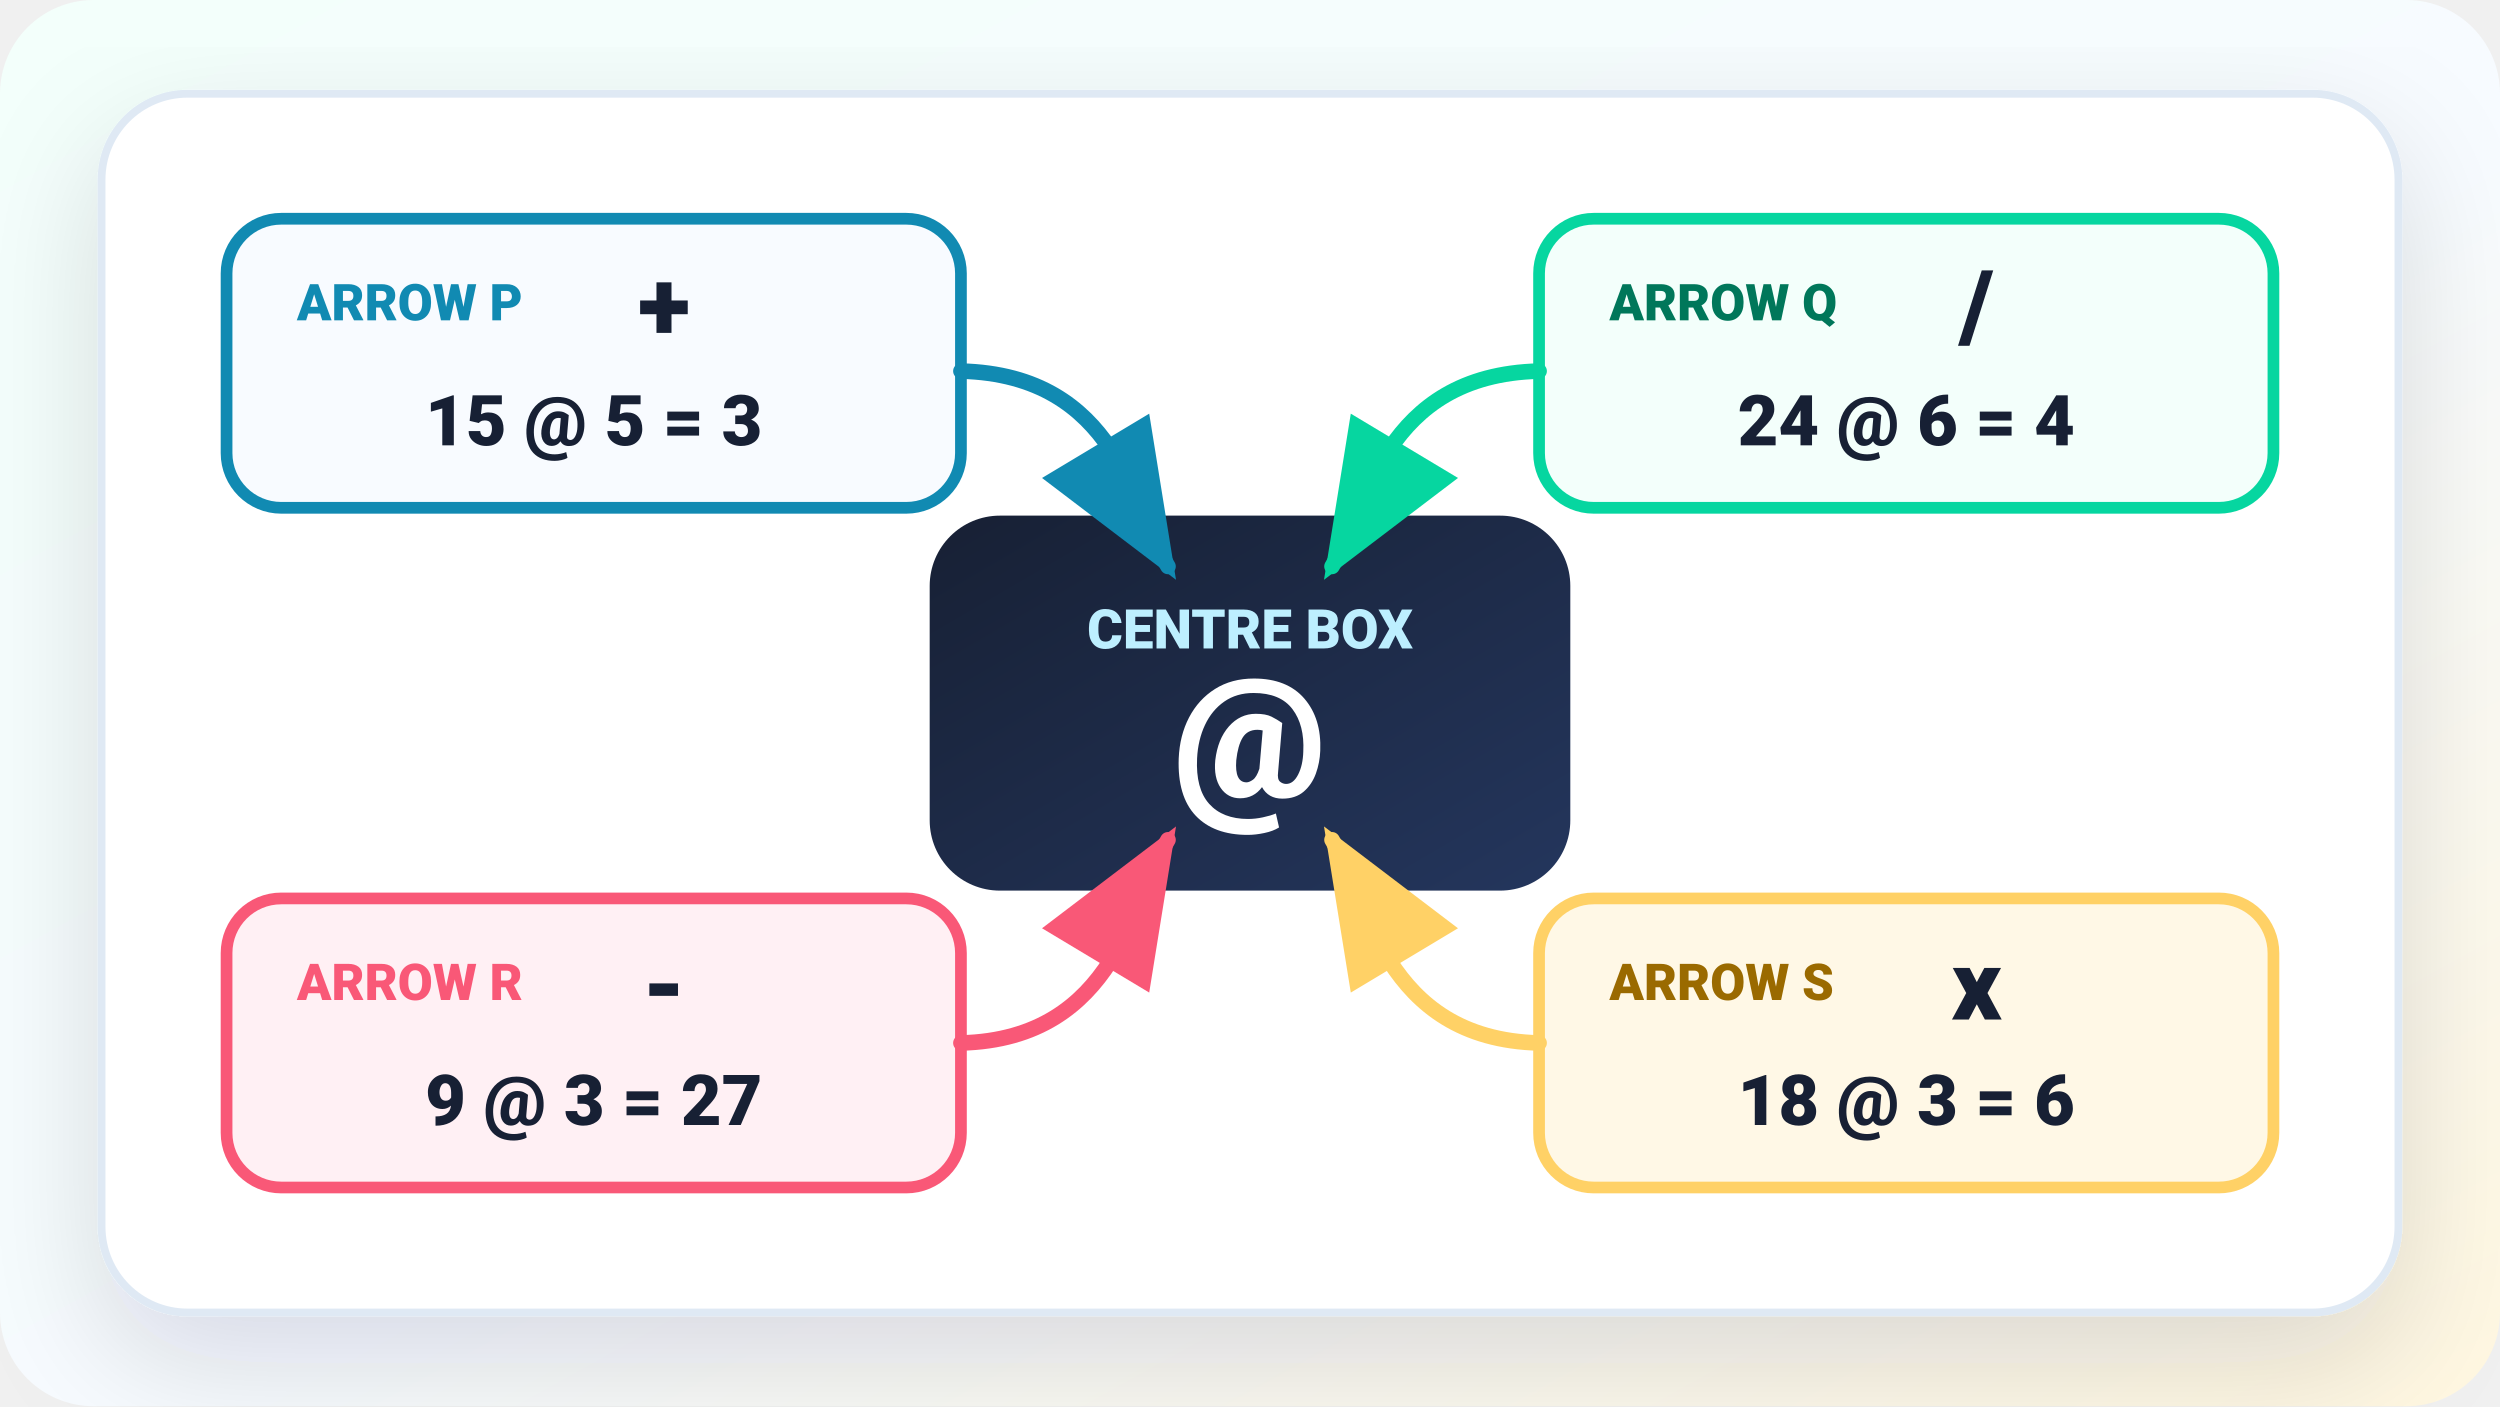
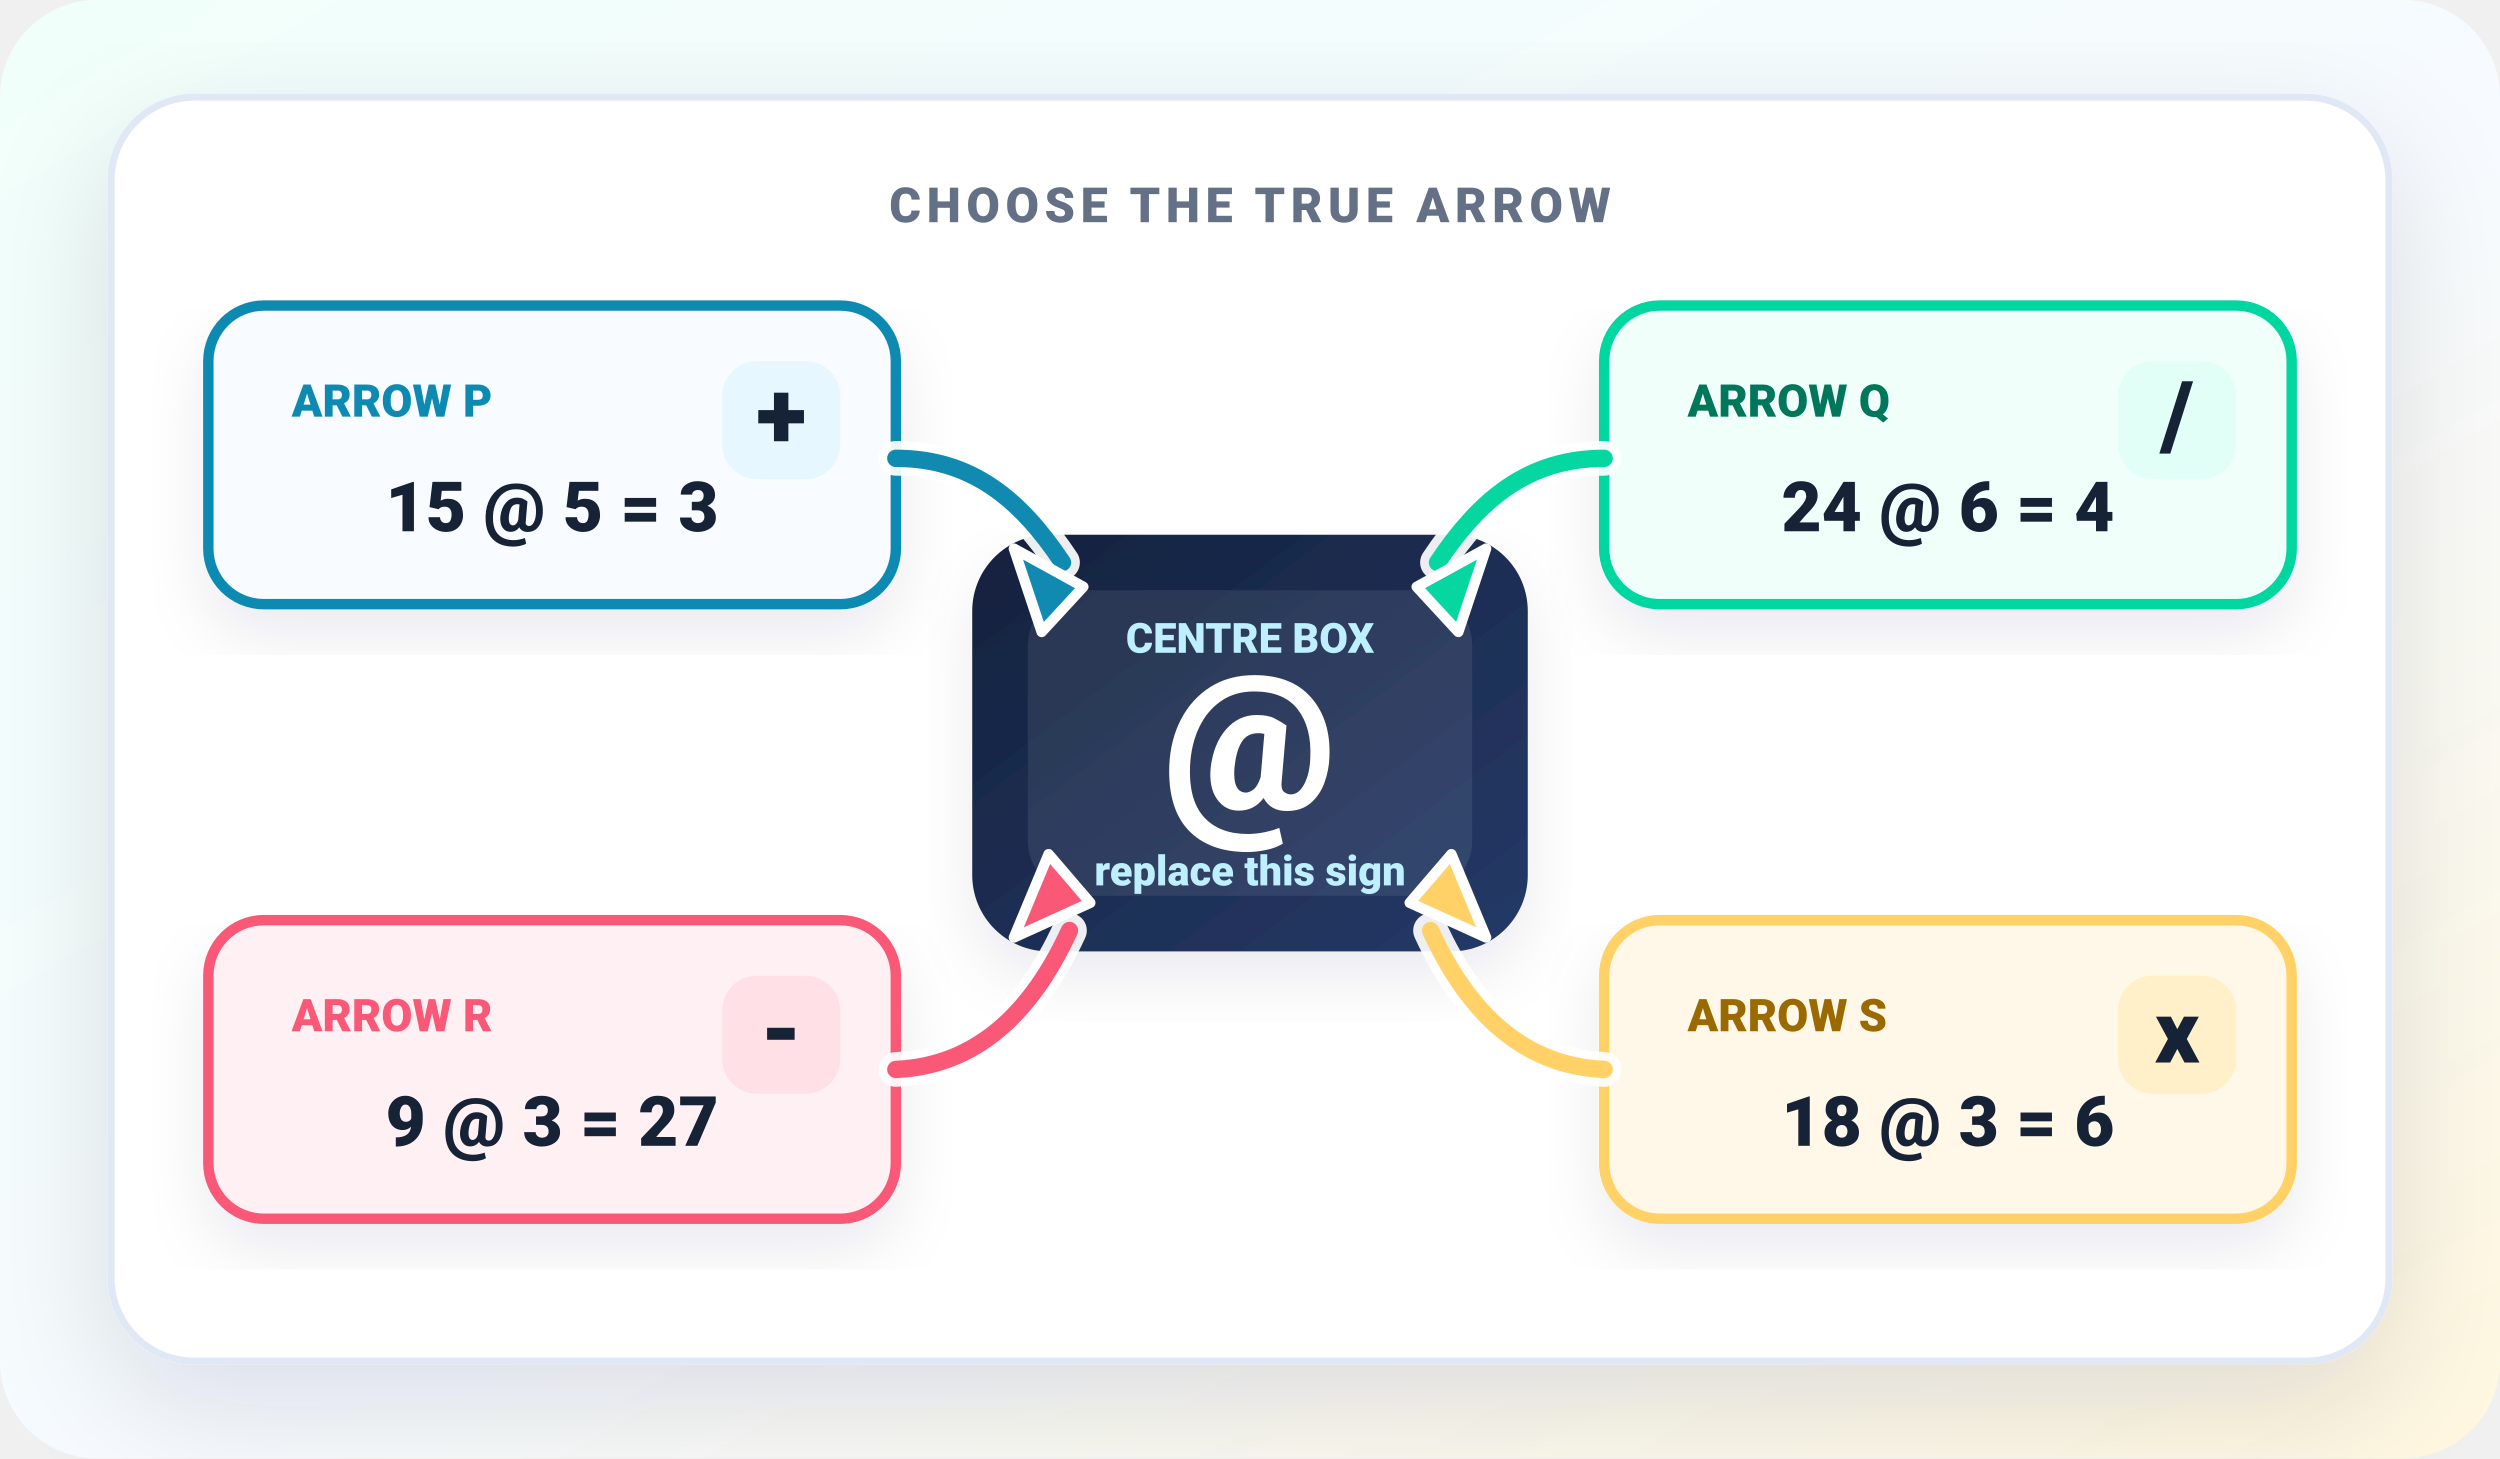
- <svg xmlns="http://www.w3.org/2000/svg" viewBox="0 0 640 360" role="img" aria-labelledby="title desc">
+ <svg xmlns="http://www.w3.org/2000/svg" viewBox="0 0 720 420" role="img" aria-labelledby="title desc">
  <defs>
-     <linearGradient id="bg" x1="0" y1="0" x2="1" y2="1">
-       <stop offset="0" stop-color="#f3fffb" />
+     <linearGradient id="pageBg" x1="0" y1="0" x2="1" y2="1">
+       <stop offset="0" stop-color="#f1fffb" />
      <stop offset="0.55" stop-color="#f7fbff" />
-       <stop offset="1" stop-color="#fff7e0" />
+       <stop offset="1" stop-color="#fff7df" />
    </linearGradient>
-     <linearGradient id="dark" x1="0" y1="0" x2="1" y2="1">
-       <stop offset="0" stop-color="#172034" />
-       <stop offset="1" stop-color="#24365d" />
+     <linearGradient id="centerBg" x1="0" y1="0" x2="1" y2="1">
+       <stop offset="0" stop-color="#14213d" />
+       <stop offset="1" stop-color="#253a68" />
    </linearGradient>
-     <filter id="shadow" x="-8%" y="-8%" width="116%" height="116%">
-       <feDropShadow dx="0" dy="12" stdDeviation="16" flood-color="#172034" flood-opacity="0.13" />
+     <filter id="softShadow" x="-10%" y="-10%" width="120%" height="125%">
+       <feDropShadow dx="0" dy="12" stdDeviation="18" flood-color="#172034" flood-opacity="0.12" />
    </filter>
-     <marker id="arrowHeadBlue" markerWidth="10" markerHeight="8" refX="9" refY="4" orient="auto">
-       <path d="M0 0 L10 4 L0 8 Z" fill="#118ab2" />
-     </marker>
-     <marker id="arrowHeadPink" markerWidth="10" markerHeight="8" refX="9" refY="4" orient="auto">
-       <path d="M0 0 L10 4 L0 8 Z" fill="#f95877" />
-     </marker>
-     <marker id="arrowHeadGreen" markerWidth="10" markerHeight="8" refX="9" refY="4" orient="auto">
-       <path d="M0 0 L10 4 L0 8 Z" fill="#06d6a0" />
-     </marker>
-     <marker id="arrowHeadYellow" markerWidth="10" markerHeight="8" refX="9" refY="4" orient="auto">
-       <path d="M0 0 L10 4 L0 8 Z" fill="#ffd166" />
-     </marker>
+     <filter id="cardShadow" x="-8%" y="-8%" width="116%" height="125%">
+       <feDropShadow dx="0" dy="8" stdDeviation="9" flood-color="#172034" flood-opacity="0.08" />
+     </filter>
  </defs>
-   <rect width="640" height="360" rx="24" fill="url(#bg)" />
-   <rect x="26" y="24" width="588" height="312" rx="22" fill="#ffffff" stroke="#dfe9f4" stroke-width="2" filter="url(#shadow)" />
+   <rect width="720" height="420" rx="28" fill="url(#pageBg)" />
+   <rect x="32" y="28" width="656" height="364" rx="24" fill="#ffffff" stroke="#dfe8f4" stroke-width="2" filter="url(#softShadow)" />
  <g font-family="Roboto, Segoe UI, Arial, sans-serif">
-     <rect x="238" y="132" width="164" height="96" rx="18" fill="url(#dark)" />
-     <text x="320" y="166" text-anchor="middle" fill="#bdefff" font-size="14" font-weight="900">CENTRE BOX</text>
-     <text x="320" y="204" text-anchor="middle" fill="#ffffff" font-size="44" font-weight="900">@</text>
-     <g transform="translate(58 56)">
-       <rect width="188" height="74" rx="14" fill="#f8fbff" stroke="#118ab2" stroke-width="3" />
-       <text x="18" y="26" fill="#118ab2" font-size="13" font-weight="900">ARROW P</text>
-       <text x="112" y="31" text-anchor="middle" fill="#172034" font-size="25" font-weight="900">+</text>
-       <text x="94" y="58" text-anchor="middle" fill="#172034" font-size="18" font-weight="900">15 @ 5 = 3</text>
+     <text x="360" y="64" text-anchor="middle" fill="#647086" font-size="14" font-weight="900" letter-spacing="1.6">CHOOSE THE TRUE ARROW</text>
+     <g filter="url(#cardShadow)">
+       <rect x="60" y="88" width="198" height="86" rx="16" fill="#f8fbff" stroke="#118ab2" stroke-width="3" />
+       <text x="84" y="120" fill="#118ab2" font-size="13" font-weight="900">ARROW P</text>
+       <rect x="208" y="104" width="34" height="34" rx="10" fill="#e7f7ff" />
+       <text x="225" y="129" text-anchor="middle" fill="#172034" font-size="27" font-weight="900">+</text>
+       <text x="159" y="153" text-anchor="middle" fill="#172034" font-size="20" font-weight="900">15 @ 5 = 3</text>
    </g>
-     <path d="M246 95 C286 96 290 130 299 145" fill="none" stroke="#118ab2" stroke-width="4" stroke-linecap="round" marker-end="url(#arrowHeadBlue)" />
-     <g transform="translate(394 56)">
-       <rect width="188" height="74" rx="14" fill="#f3fffb" stroke="#06d6a0" stroke-width="3" />
-       <text x="18" y="26" fill="#00775a" font-size="13" font-weight="900">ARROW Q</text>
-       <text x="112" y="31" text-anchor="middle" fill="#172034" font-size="25" font-weight="900">/</text>
-       <text x="94" y="58" text-anchor="middle" fill="#172034" font-size="18" font-weight="900">24 @ 6 = 4</text>
+     <g filter="url(#cardShadow)">
+       <rect x="462" y="88" width="198" height="86" rx="16" fill="#f1fffb" stroke="#06d6a0" stroke-width="3" />
+       <text x="486" y="120" fill="#00775a" font-size="13" font-weight="900">ARROW Q</text>
+       <rect x="610" y="104" width="34" height="34" rx="10" fill="#e1fff6" />
+       <text x="627" y="129" text-anchor="middle" fill="#172034" font-size="27" font-weight="900">/</text>
+       <text x="561" y="153" text-anchor="middle" fill="#172034" font-size="20" font-weight="900">24 @ 6 = 4</text>
    </g>
-     <path d="M394 95 C354 96 350 130 341 145" fill="none" stroke="#06d6a0" stroke-width="4" stroke-linecap="round" marker-end="url(#arrowHeadGreen)" />
-     <g transform="translate(58 230)">
-       <rect width="188" height="74" rx="14" fill="#fff0f4" stroke="#f95877" stroke-width="3" />
-       <text x="18" y="26" fill="#f95877" font-size="13" font-weight="900">ARROW R</text>
-       <text x="112" y="31" text-anchor="middle" fill="#172034" font-size="25" font-weight="900">-</text>
-       <text x="94" y="58" text-anchor="middle" fill="#172034" font-size="18" font-weight="900">9 @ 3 = 27</text>
+     <g filter="url(#cardShadow)">
+       <rect x="60" y="265" width="198" height="86" rx="16" fill="#fff0f4" stroke="#f95877" stroke-width="3" />
+       <text x="84" y="297" fill="#f95877" font-size="13" font-weight="900">ARROW R</text>
+       <rect x="208" y="281" width="34" height="34" rx="10" fill="#ffe0e7" />
+       <text x="225" y="306" text-anchor="middle" fill="#172034" font-size="27" font-weight="900">-</text>
+       <text x="159" y="330" text-anchor="middle" fill="#172034" font-size="20" font-weight="900">9 @ 3 = 27</text>
    </g>
-     <path d="M246 267 C286 266 290 230 299 215" fill="none" stroke="#f95877" stroke-width="4" stroke-linecap="round" marker-end="url(#arrowHeadPink)" />
-     <g transform="translate(394 230)">
-       <rect width="188" height="74" rx="14" fill="#fff8e6" stroke="#ffd166" stroke-width="3" />
-       <text x="18" y="26" fill="#9a6a00" font-size="13" font-weight="900">ARROW S</text>
-       <text x="112" y="31" text-anchor="middle" fill="#172034" font-size="25" font-weight="900">x</text>
-       <text x="94" y="58" text-anchor="middle" fill="#172034" font-size="18" font-weight="900">18 @ 3 = 6</text>
+     <g filter="url(#cardShadow)">
+       <rect x="462" y="265" width="198" height="86" rx="16" fill="#fff8e8" stroke="#ffd166" stroke-width="3" />
+       <text x="486" y="297" fill="#9a6a00" font-size="13" font-weight="900">ARROW S</text>
+       <rect x="610" y="281" width="34" height="34" rx="10" fill="#fff0c9" />
+       <text x="627" y="306" text-anchor="middle" fill="#172034" font-size="25" font-weight="900">x</text>
+       <text x="561" y="330" text-anchor="middle" fill="#172034" font-size="20" font-weight="900">18 @ 3 = 6</text>
    </g>
-     <path d="M394 267 C354 266 350 230 341 215" fill="none" stroke="#ffd166" stroke-width="4" stroke-linecap="round" marker-end="url(#arrowHeadYellow)" />
+     <g filter="url(#cardShadow)">
+       <rect x="280" y="154" width="160" height="120" rx="22" fill="url(#centerBg)" />
+       <rect x="296" y="170" width="128" height="88" rx="16" fill="#ffffff" opacity="0.08" />
+       <text x="360" y="188" text-anchor="middle" fill="#bdefff" font-size="12" font-weight="900">CENTRE BOX</text>
+       <text x="360" y="233" text-anchor="middle" fill="#ffffff" font-size="56" font-weight="900">@</text>
+       <text x="360" y="255" text-anchor="middle" fill="#bdefff" font-size="12" font-weight="800">replace this sign</text>
+     </g>
+     <g fill="none" stroke="#ffffff" stroke-linecap="round" stroke-linejoin="round" stroke-width="10" opacity="0.92">
+       <path d="M258 132 C280 132 294 144 306 162" />
+       <path d="M462 132 C440 132 426 144 414 162" />
+       <path d="M258 308 C281 307 297 292 308 268" />
+       <path d="M462 308 C439 307 423 292 412 268" />
+     </g>
+     <g fill="none" stroke-linecap="round" stroke-linejoin="round" stroke-width="5">
+       <path d="M258 132 C280 132 294 144 306 162" stroke="#118ab2" />
+       <path d="M462 132 C440 132 426 144 414 162" stroke="#06d6a0" />
+       <path d="M258 308 C281 307 297 292 308 268" stroke="#f95877" />
+       <path d="M462 308 C439 307 423 292 412 268" stroke="#ffd166" />
+     </g>
+     <path d="M312 169 L292 158 L300 182 Z" fill="#118ab2" stroke="#ffffff" stroke-width="3" stroke-linejoin="round" />
+     <path d="M408 169 L428 158 L420 182 Z" fill="#06d6a0" stroke="#ffffff" stroke-width="3" stroke-linejoin="round" />
+     <path d="M314 260 L292 270 L302 246 Z" fill="#f95877" stroke="#ffffff" stroke-width="3" stroke-linejoin="round" />
+     <path d="M406 260 L428 270 L418 246 Z" fill="#ffd166" stroke="#ffffff" stroke-width="3" stroke-linejoin="round" />
  </g>
</svg>
